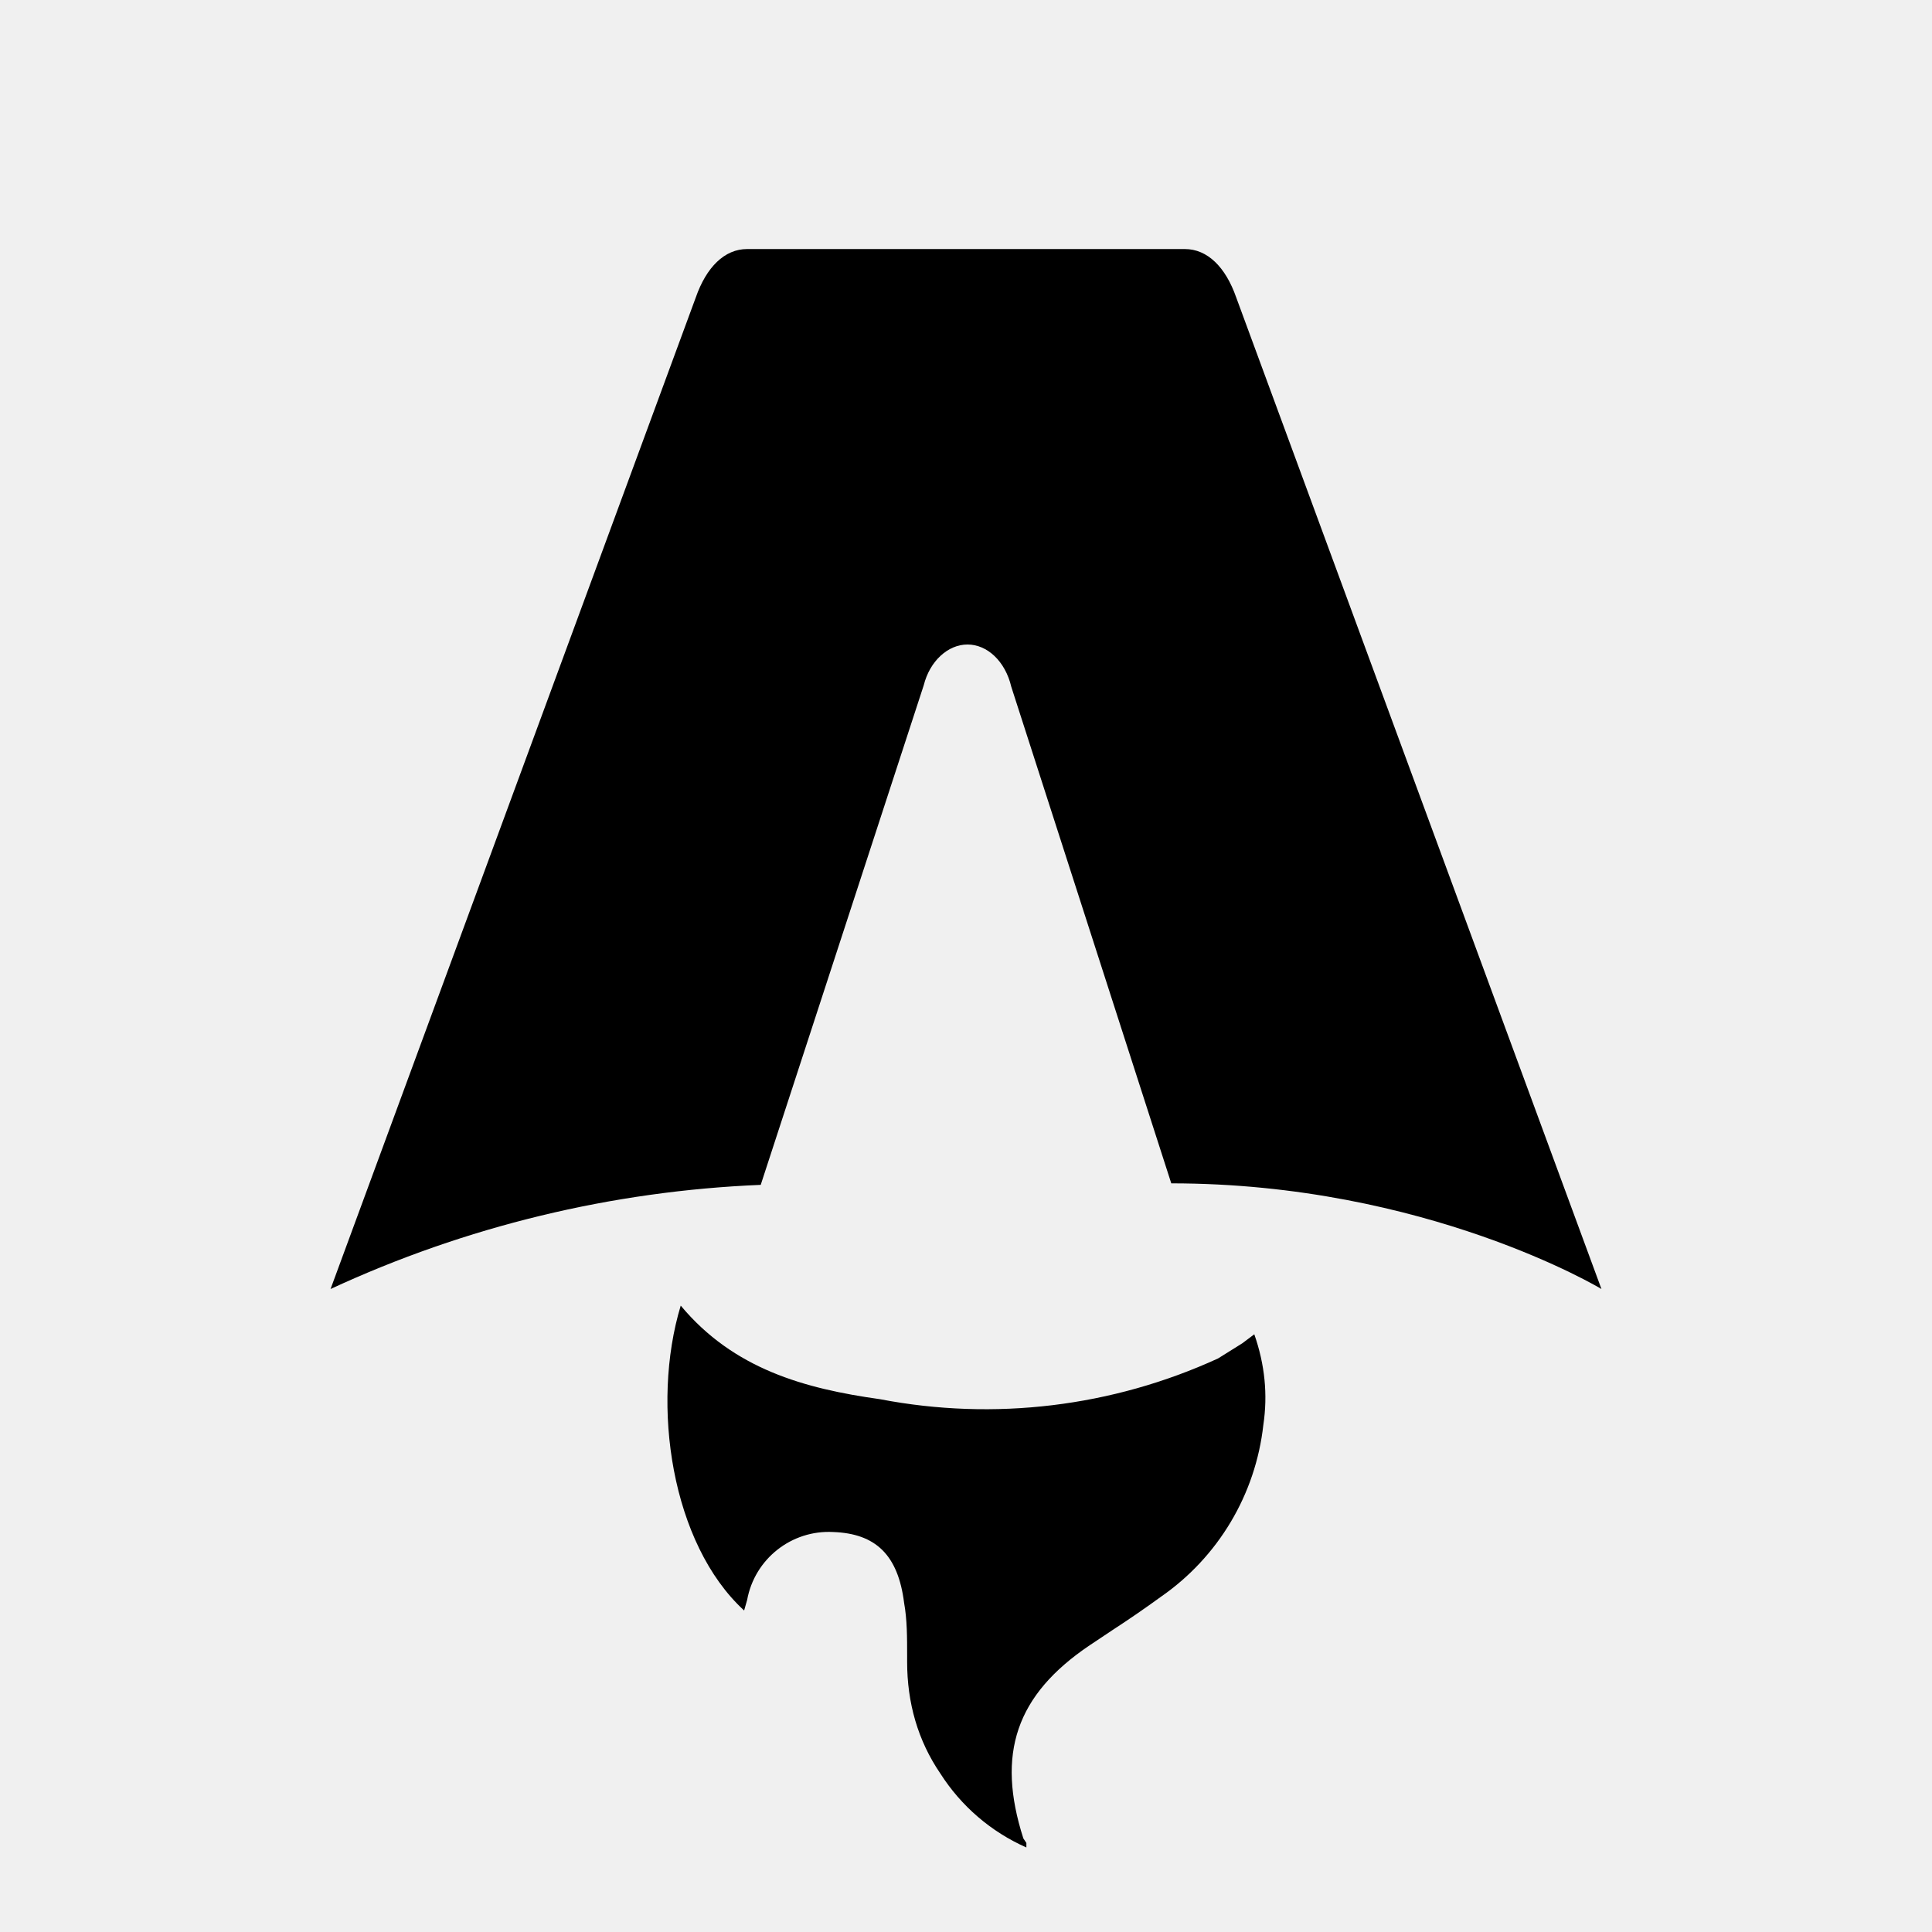
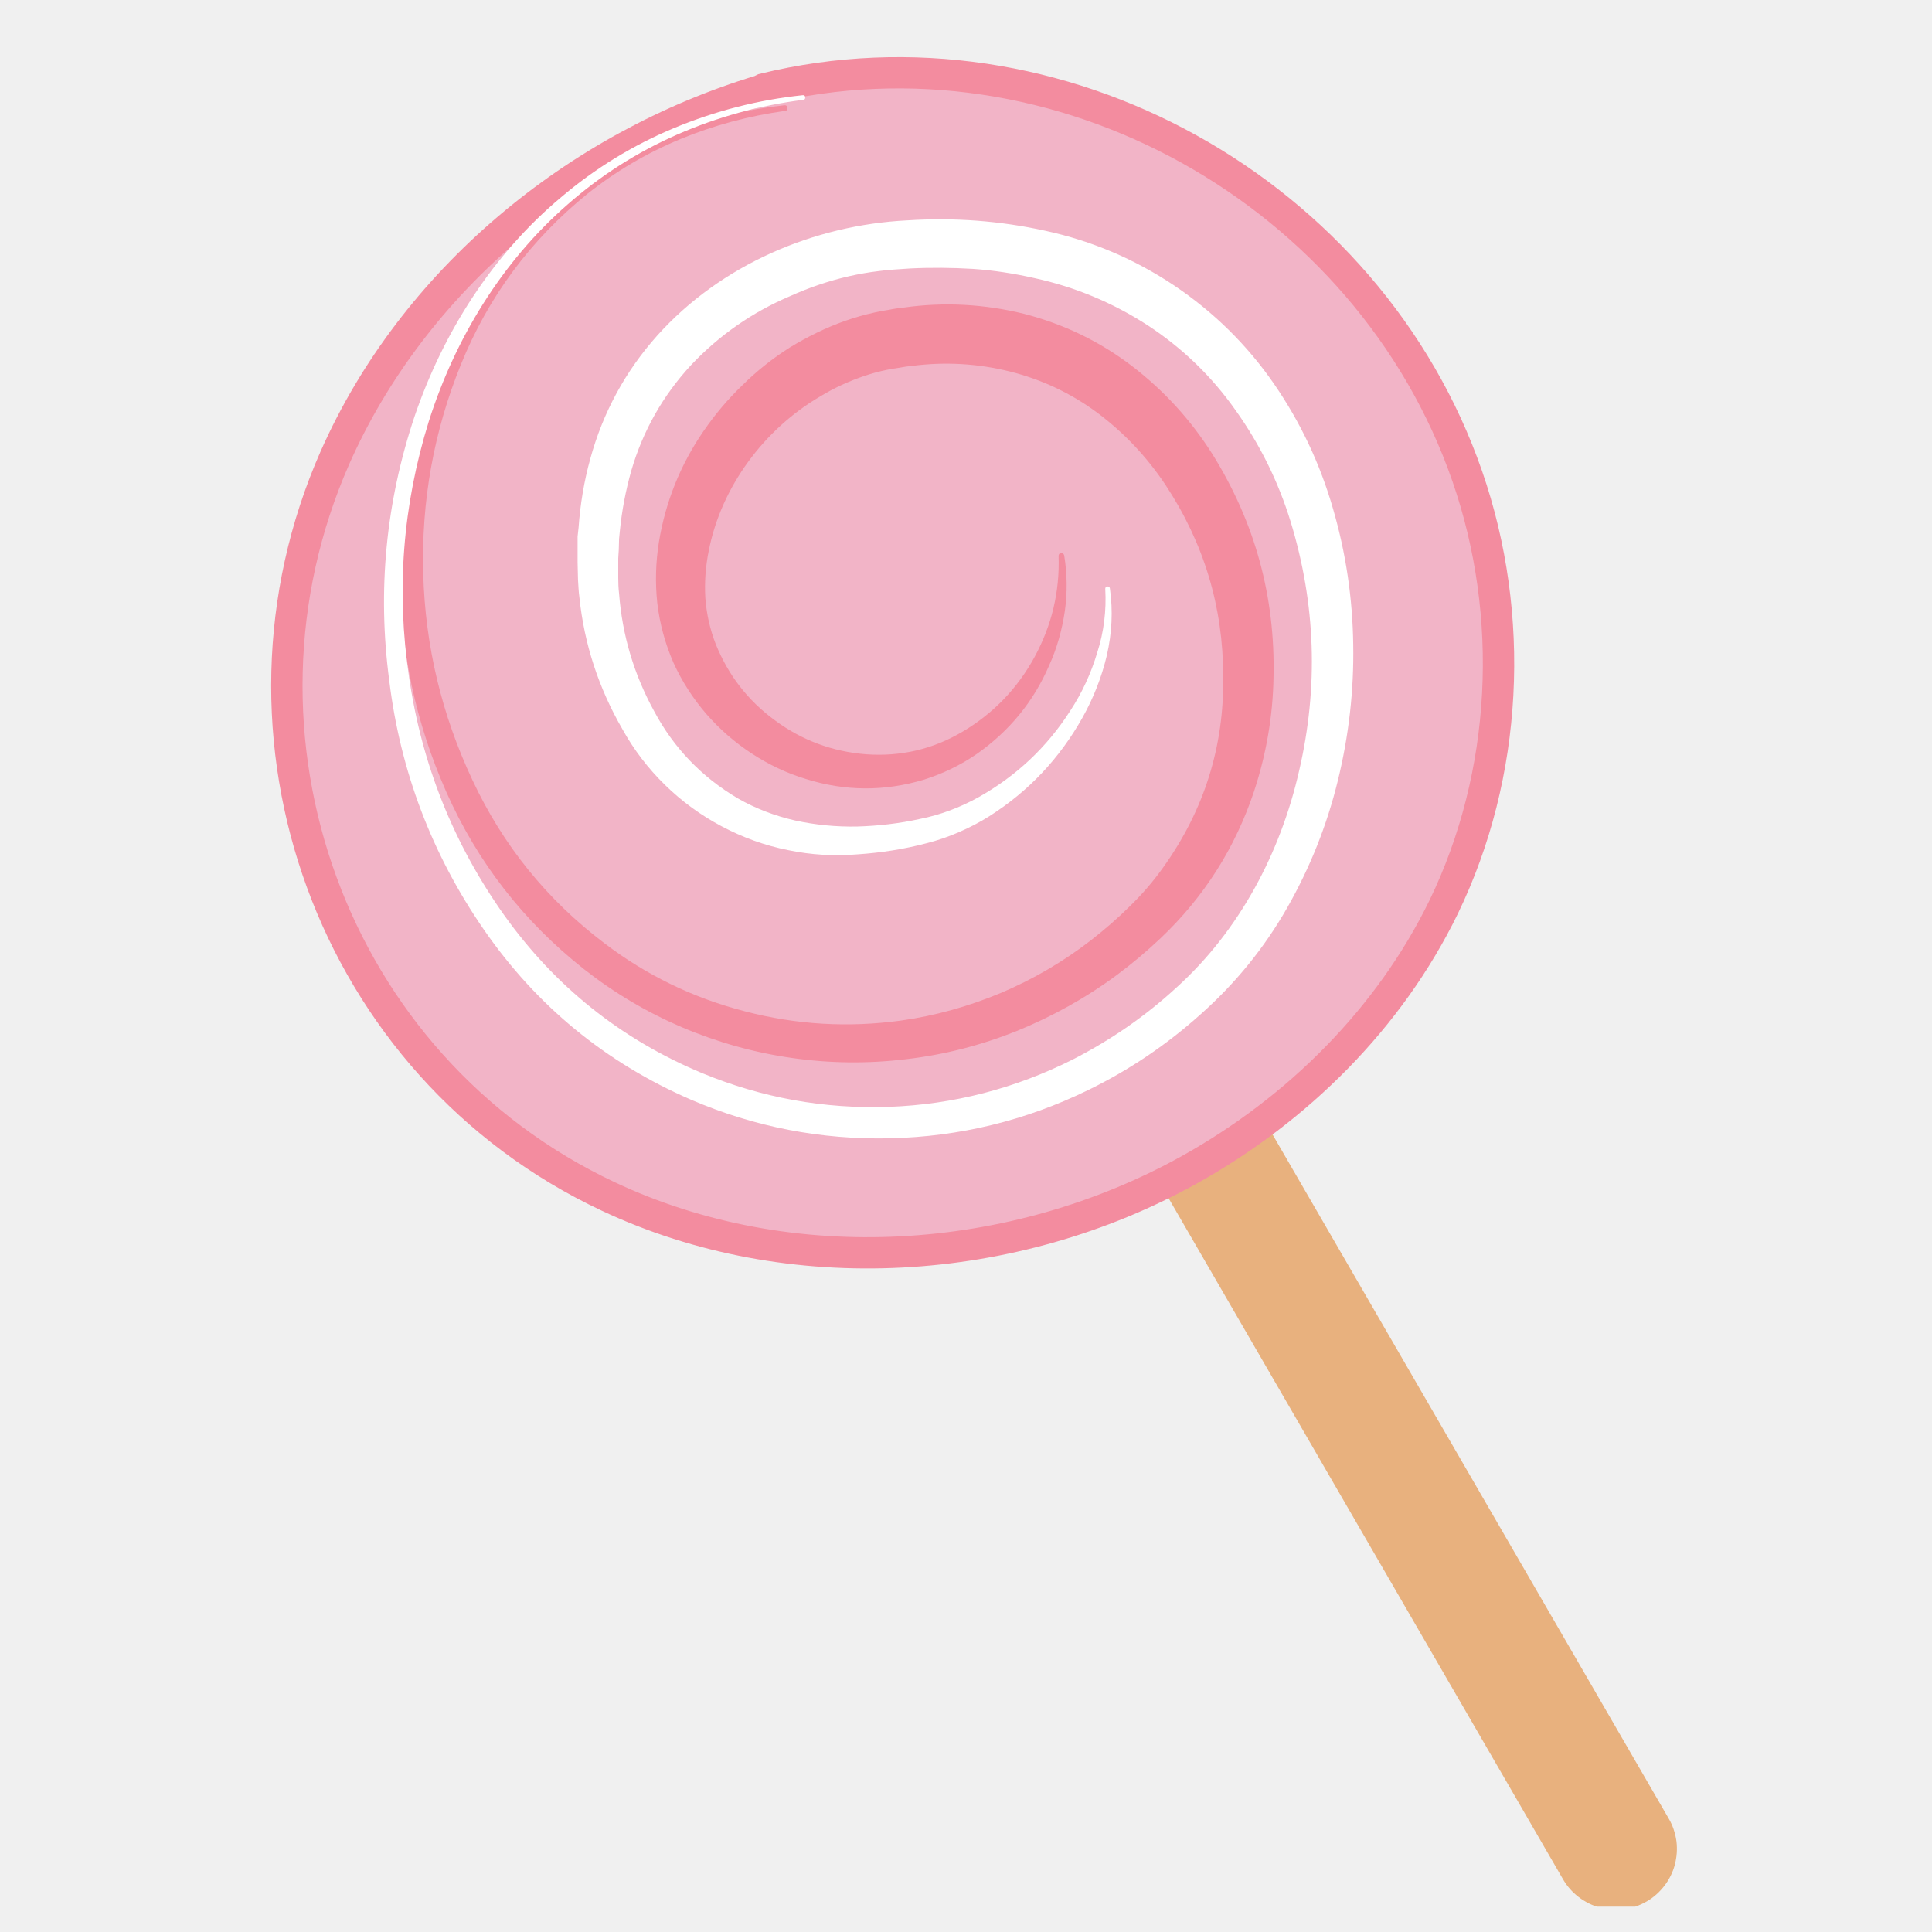
- <svg xmlns="http://www.w3.org/2000/svg" fill="none" viewBox="0 0 128 128">
-   <path d="M50.4 78.5a75.1 75.1 0 0 0-28.5 6.9l24.2-65.7c.7-2 1.9-3.2 3.4-3.2h29c1.5 0 2.7 1.2 3.4 3.2l24.2 65.7s-11.6-7-28.5-7L67 45.5c-.4-1.7-1.6-2.8-2.9-2.8-1.3 0-2.5 1.1-2.9 2.7L50.4 78.5Zm-1.1 28.2Zm-4.2-20.2c-2 6.6-.6 15.8 4.2 20.2a17.5 17.5 0 0 1 .2-.7 5.5 5.5 0 0 1 5.7-4.5c2.8.1 4.3 1.5 4.7 4.7.2 1.1.2 2.3.2 3.5v.4c0 2.7.7 5.2 2.2 7.4a13 13 0 0 0 5.7 4.9v-.3l-.2-.3c-1.8-5.6-.5-9.5 4.4-12.8l1.5-1a73 73 0 0 0 3.2-2.2 16 16 0 0 0 6.8-11.4c.3-2 .1-4-.6-6l-.8.6-1.6 1a37 37 0 0 1-22.4 2.7c-5-.7-9.7-2-13.2-6.2Z" />
-   <style>
-         path { fill: #000; }
-         @media (prefers-color-scheme: dark) {
-             path { fill: #FFF; }
-         }
-     </style>
+ <svg xmlns="http://www.w3.org/2000/svg" width="50" zoomAndPan="magnify" viewBox="0 0 37.5 37.5" height="50" preserveAspectRatio="xMidYMid meet" version="1.0">
+   <defs>
+     <clipPath id="32584224f4">
+       <path d="M 22 21 L 33 21 L 33 37.008 L 22 37.008 Z M 22 21 " clip-rule="nonzero" />
+     </clipPath>
+     <clipPath id="60a9ea8dad">
+       <path d="M 3.75 0 L 33 0 L 33 33 L 3.75 33 Z M 3.75 0 " clip-rule="nonzero" />
+     </clipPath>
+   </defs>
+   <g clip-path="url(#32584224f4)">
+     <path fill="#e8b17e" d="M 23.094 21.609 C 23.23 21.531 23.375 21.48 23.531 21.461 C 23.688 21.441 23.84 21.449 23.992 21.492 C 24.141 21.531 24.281 21.598 24.406 21.695 C 24.531 21.789 24.633 21.906 24.711 22.039 L 32.391 35.301 C 32.469 35.434 32.516 35.578 32.539 35.734 C 32.559 35.891 32.547 36.043 32.508 36.195 C 32.469 36.344 32.398 36.484 32.305 36.605 C 32.207 36.73 32.094 36.832 31.957 36.91 C 31.82 36.988 31.676 37.039 31.52 37.059 C 31.363 37.078 31.211 37.07 31.059 37.027 C 30.906 36.988 30.77 36.918 30.645 36.824 C 30.52 36.73 30.418 36.613 30.34 36.48 L 22.66 23.219 C 22.582 23.082 22.531 22.938 22.512 22.785 C 22.492 22.629 22.5 22.477 22.543 22.324 C 22.582 22.172 22.652 22.035 22.746 21.91 C 22.84 21.789 22.957 21.688 23.094 21.609 Z M 23.094 21.609 " fill-opacity="1" fill-rule="nonzero" />
+   </g>
+   <path fill="#f2b4c7" d="M 14.762 1.758 C 11.176 2.844 8.02 5.445 6.5 8.887 C 4.125 14.277 6.43 20.695 11.805 23.223 C 15.34 24.887 19.668 24.605 23.082 22.707 C 25.188 21.535 26.969 19.766 28.02 17.609 C 29.27 15.031 29.418 11.953 28.48 9.246 C 26.57 3.73 20.539 0.328 14.824 1.727 Z M 14.762 1.758 " fill-opacity="1" fill-rule="nonzero" />
+   <g clip-path="url(#60a9ea8dad)">
+     <path stroke-linecap="butt" transform="matrix(0.101131, 0, 0, 0.100806, 5.263418, 1.108871)" fill="none" stroke-linejoin="miter" d="M 93.921 6.438 C 58.463 17.21 27.253 43.018 12.228 77.156 C -11.257 130.631 11.532 194.298 64.681 219.369 C 99.638 235.876 142.435 233.086 176.194 214.254 C 197.013 202.629 214.627 185.075 225.017 163.685 C 237.377 138.11 238.845 107.575 229.575 80.721 C 210.687 26.006 151.049 -7.745 94.539 6.128 Z M 93.921 6.438 " stroke="#f38c9f" stroke-width="6.02" stroke-opacity="1" stroke-miterlimit="10" />
+   </g>
+   <path fill="#f38c9f" d="M 15.238 2.152 C 14.535 2.25 13.859 2.43 13.207 2.699 C 12.555 2.969 11.953 3.324 11.402 3.762 C 10.297 4.656 9.477 5.762 8.945 7.078 C 8.418 8.379 8.176 9.734 8.215 11.137 C 8.254 12.539 8.574 13.875 9.172 15.145 C 9.762 16.406 10.613 17.461 11.727 18.305 C 12.547 18.93 13.457 19.371 14.457 19.629 C 15.457 19.891 16.465 19.949 17.488 19.809 C 18.16 19.715 18.809 19.531 19.434 19.27 C 20.059 19.004 20.641 18.664 21.176 18.25 C 21.441 18.043 21.695 17.824 21.934 17.586 C 22.172 17.355 22.387 17.105 22.578 16.836 C 23.371 15.727 23.762 14.492 23.742 13.129 C 23.742 11.777 23.367 10.539 22.621 9.41 C 22.262 8.871 21.824 8.406 21.305 8.016 C 20.789 7.633 20.223 7.367 19.602 7.211 C 18.977 7.055 18.344 7.02 17.703 7.102 C 17.621 7.109 17.543 7.121 17.461 7.137 C 17.383 7.148 17.301 7.16 17.227 7.176 C 17.074 7.207 16.926 7.246 16.777 7.297 C 16.48 7.398 16.195 7.527 15.926 7.691 C 14.832 8.328 14 9.449 13.758 10.684 C 13.695 10.992 13.672 11.301 13.691 11.613 C 13.715 11.922 13.781 12.219 13.895 12.508 C 14.137 13.105 14.516 13.598 15.039 13.98 C 15.566 14.371 16.16 14.59 16.816 14.641 C 17.484 14.688 18.109 14.543 18.688 14.199 C 19.285 13.844 19.75 13.359 20.082 12.75 C 20.414 12.137 20.57 11.488 20.547 10.793 C 20.547 10.758 20.562 10.738 20.598 10.738 C 20.629 10.734 20.648 10.75 20.656 10.781 C 20.715 11.141 20.719 11.504 20.668 11.863 C 20.613 12.23 20.516 12.582 20.363 12.918 C 20.059 13.621 19.59 14.191 18.961 14.633 C 18.645 14.852 18.301 15.016 17.934 15.133 C 17.168 15.363 16.406 15.359 15.645 15.121 C 15.27 15.008 14.918 14.84 14.59 14.625 C 14.262 14.41 13.965 14.152 13.707 13.855 C 13.449 13.555 13.234 13.223 13.07 12.859 C 12.91 12.492 12.805 12.105 12.758 11.707 C 12.715 11.309 12.727 10.914 12.789 10.523 C 12.918 9.738 13.207 9.02 13.656 8.367 C 13.879 8.043 14.129 7.746 14.41 7.477 C 14.691 7.199 14.996 6.957 15.328 6.746 C 15.668 6.539 16.023 6.363 16.398 6.23 C 16.586 6.164 16.777 6.109 16.973 6.066 C 17.074 6.043 17.164 6.027 17.262 6.012 C 17.355 5.992 17.449 5.98 17.547 5.969 C 18.328 5.859 19.105 5.902 19.871 6.09 C 20.645 6.289 21.344 6.625 21.977 7.109 C 22.598 7.586 23.113 8.152 23.531 8.812 C 24.359 10.137 24.754 11.578 24.719 13.141 C 24.707 13.898 24.578 14.641 24.34 15.363 C 23.973 16.461 23.371 17.41 22.531 18.207 C 22.258 18.465 21.977 18.703 21.676 18.926 C 21.074 19.371 20.426 19.73 19.734 20.012 C 19.043 20.289 18.328 20.473 17.586 20.559 C 16.848 20.648 16.109 20.641 15.371 20.535 C 14.633 20.43 13.922 20.23 13.234 19.938 C 12.551 19.645 11.918 19.27 11.332 18.809 C 10.16 17.883 9.27 16.738 8.664 15.375 C 8.07 14.031 7.77 12.629 7.762 11.164 C 7.758 9.699 8.043 8.293 8.629 6.945 C 9.211 5.594 10.086 4.473 11.258 3.578 C 11.836 3.145 12.465 2.797 13.141 2.539 C 13.812 2.285 14.508 2.121 15.223 2.043 C 15.258 2.039 15.281 2.055 15.285 2.094 C 15.289 2.129 15.273 2.148 15.238 2.152 Z M 15.238 2.152 " fill-opacity="1" fill-rule="nonzero" />
+   <path fill="#ffffff" d="M 15.586 1.938 C 14.738 2.047 13.926 2.27 13.141 2.613 C 12.359 2.957 11.652 3.41 11.012 3.973 C 9.738 5.086 8.832 6.574 8.324 8.176 C 7.816 9.809 7.688 11.465 7.941 13.152 C 8.188 14.836 8.801 16.375 9.785 17.762 C 10.773 19.148 12.055 20.172 13.625 20.828 C 14.789 21.309 15.996 21.527 17.254 21.484 C 18.508 21.438 19.699 21.129 20.82 20.566 C 21.559 20.188 22.234 19.723 22.844 19.16 C 24.055 18.062 24.852 16.559 25.215 14.965 C 25.594 13.336 25.539 11.723 25.051 10.125 C 24.812 9.348 24.457 8.629 23.984 7.965 C 23.52 7.305 22.949 6.754 22.273 6.312 C 21.598 5.875 20.867 5.57 20.078 5.398 C 19.684 5.309 19.285 5.246 18.883 5.219 C 18.477 5.195 18.07 5.191 17.664 5.211 C 17.461 5.227 17.25 5.234 17.055 5.262 C 16.859 5.285 16.664 5.32 16.473 5.363 C 16.082 5.453 15.703 5.582 15.34 5.746 C 14.602 6.059 13.957 6.508 13.406 7.094 C 12.863 7.684 12.48 8.363 12.254 9.133 C 12.145 9.52 12.07 9.91 12.031 10.309 L 12.016 10.461 L 12.012 10.613 C 12.012 10.711 11.996 10.812 12 10.914 L 12 11.215 C 12 11.316 12.004 11.418 12.016 11.52 C 12.078 12.328 12.305 13.09 12.695 13.801 C 13.078 14.52 13.621 15.082 14.32 15.496 C 14.668 15.695 15.039 15.836 15.434 15.926 C 15.828 16.012 16.23 16.051 16.637 16.043 C 17.047 16.031 17.457 15.984 17.859 15.895 C 18.059 15.855 18.25 15.801 18.438 15.73 C 18.629 15.66 18.812 15.574 18.988 15.477 C 19.727 15.062 20.32 14.504 20.773 13.797 C 21.004 13.445 21.176 13.07 21.297 12.668 C 21.426 12.266 21.477 11.852 21.453 11.43 C 21.453 11.402 21.465 11.387 21.496 11.383 C 21.523 11.383 21.539 11.395 21.543 11.422 C 21.605 11.859 21.582 12.289 21.484 12.719 C 21.383 13.145 21.223 13.551 21.008 13.934 C 20.566 14.719 19.969 15.355 19.207 15.84 C 19.016 15.961 18.82 16.062 18.613 16.152 C 18.406 16.242 18.191 16.316 17.969 16.371 C 17.539 16.484 17.102 16.551 16.656 16.582 C 16.199 16.621 15.742 16.594 15.293 16.5 C 14.84 16.41 14.414 16.254 14.008 16.039 C 13.602 15.824 13.234 15.555 12.906 15.234 C 12.578 14.914 12.301 14.551 12.078 14.148 C 11.621 13.355 11.34 12.504 11.246 11.594 C 11.23 11.48 11.227 11.367 11.219 11.254 L 11.211 10.918 C 11.211 10.809 11.211 10.695 11.211 10.582 L 11.211 10.414 L 11.23 10.242 C 11.262 9.789 11.336 9.344 11.457 8.906 C 11.703 8.008 12.137 7.207 12.758 6.512 C 13.992 5.137 15.801 4.367 17.613 4.277 C 18.516 4.219 19.41 4.285 20.293 4.48 C 21.195 4.676 22.027 5.031 22.793 5.543 C 23.559 6.059 24.203 6.691 24.727 7.449 C 25.242 8.195 25.625 9.008 25.875 9.879 C 26.125 10.738 26.254 11.617 26.266 12.512 C 26.281 13.402 26.18 14.281 25.969 15.145 C 25.758 16.012 25.43 16.836 24.988 17.613 C 24.543 18.395 23.984 19.082 23.312 19.68 C 22.648 20.277 21.918 20.77 21.117 21.16 C 19.906 21.75 18.629 22.062 17.281 22.094 C 15.938 22.125 14.645 21.875 13.41 21.344 C 11.754 20.625 10.414 19.523 9.391 18.043 C 8.383 16.582 7.77 14.969 7.555 13.207 C 7.324 11.461 7.488 9.754 8.047 8.082 C 8.602 6.453 9.562 4.941 10.887 3.832 C 11.547 3.27 12.281 2.82 13.086 2.484 C 13.887 2.152 14.715 1.938 15.578 1.848 C 15.609 1.844 15.625 1.855 15.629 1.887 C 15.633 1.918 15.617 1.934 15.586 1.938 Z M 15.586 1.938 " fill-opacity="1" fill-rule="nonzero" />
</svg>
